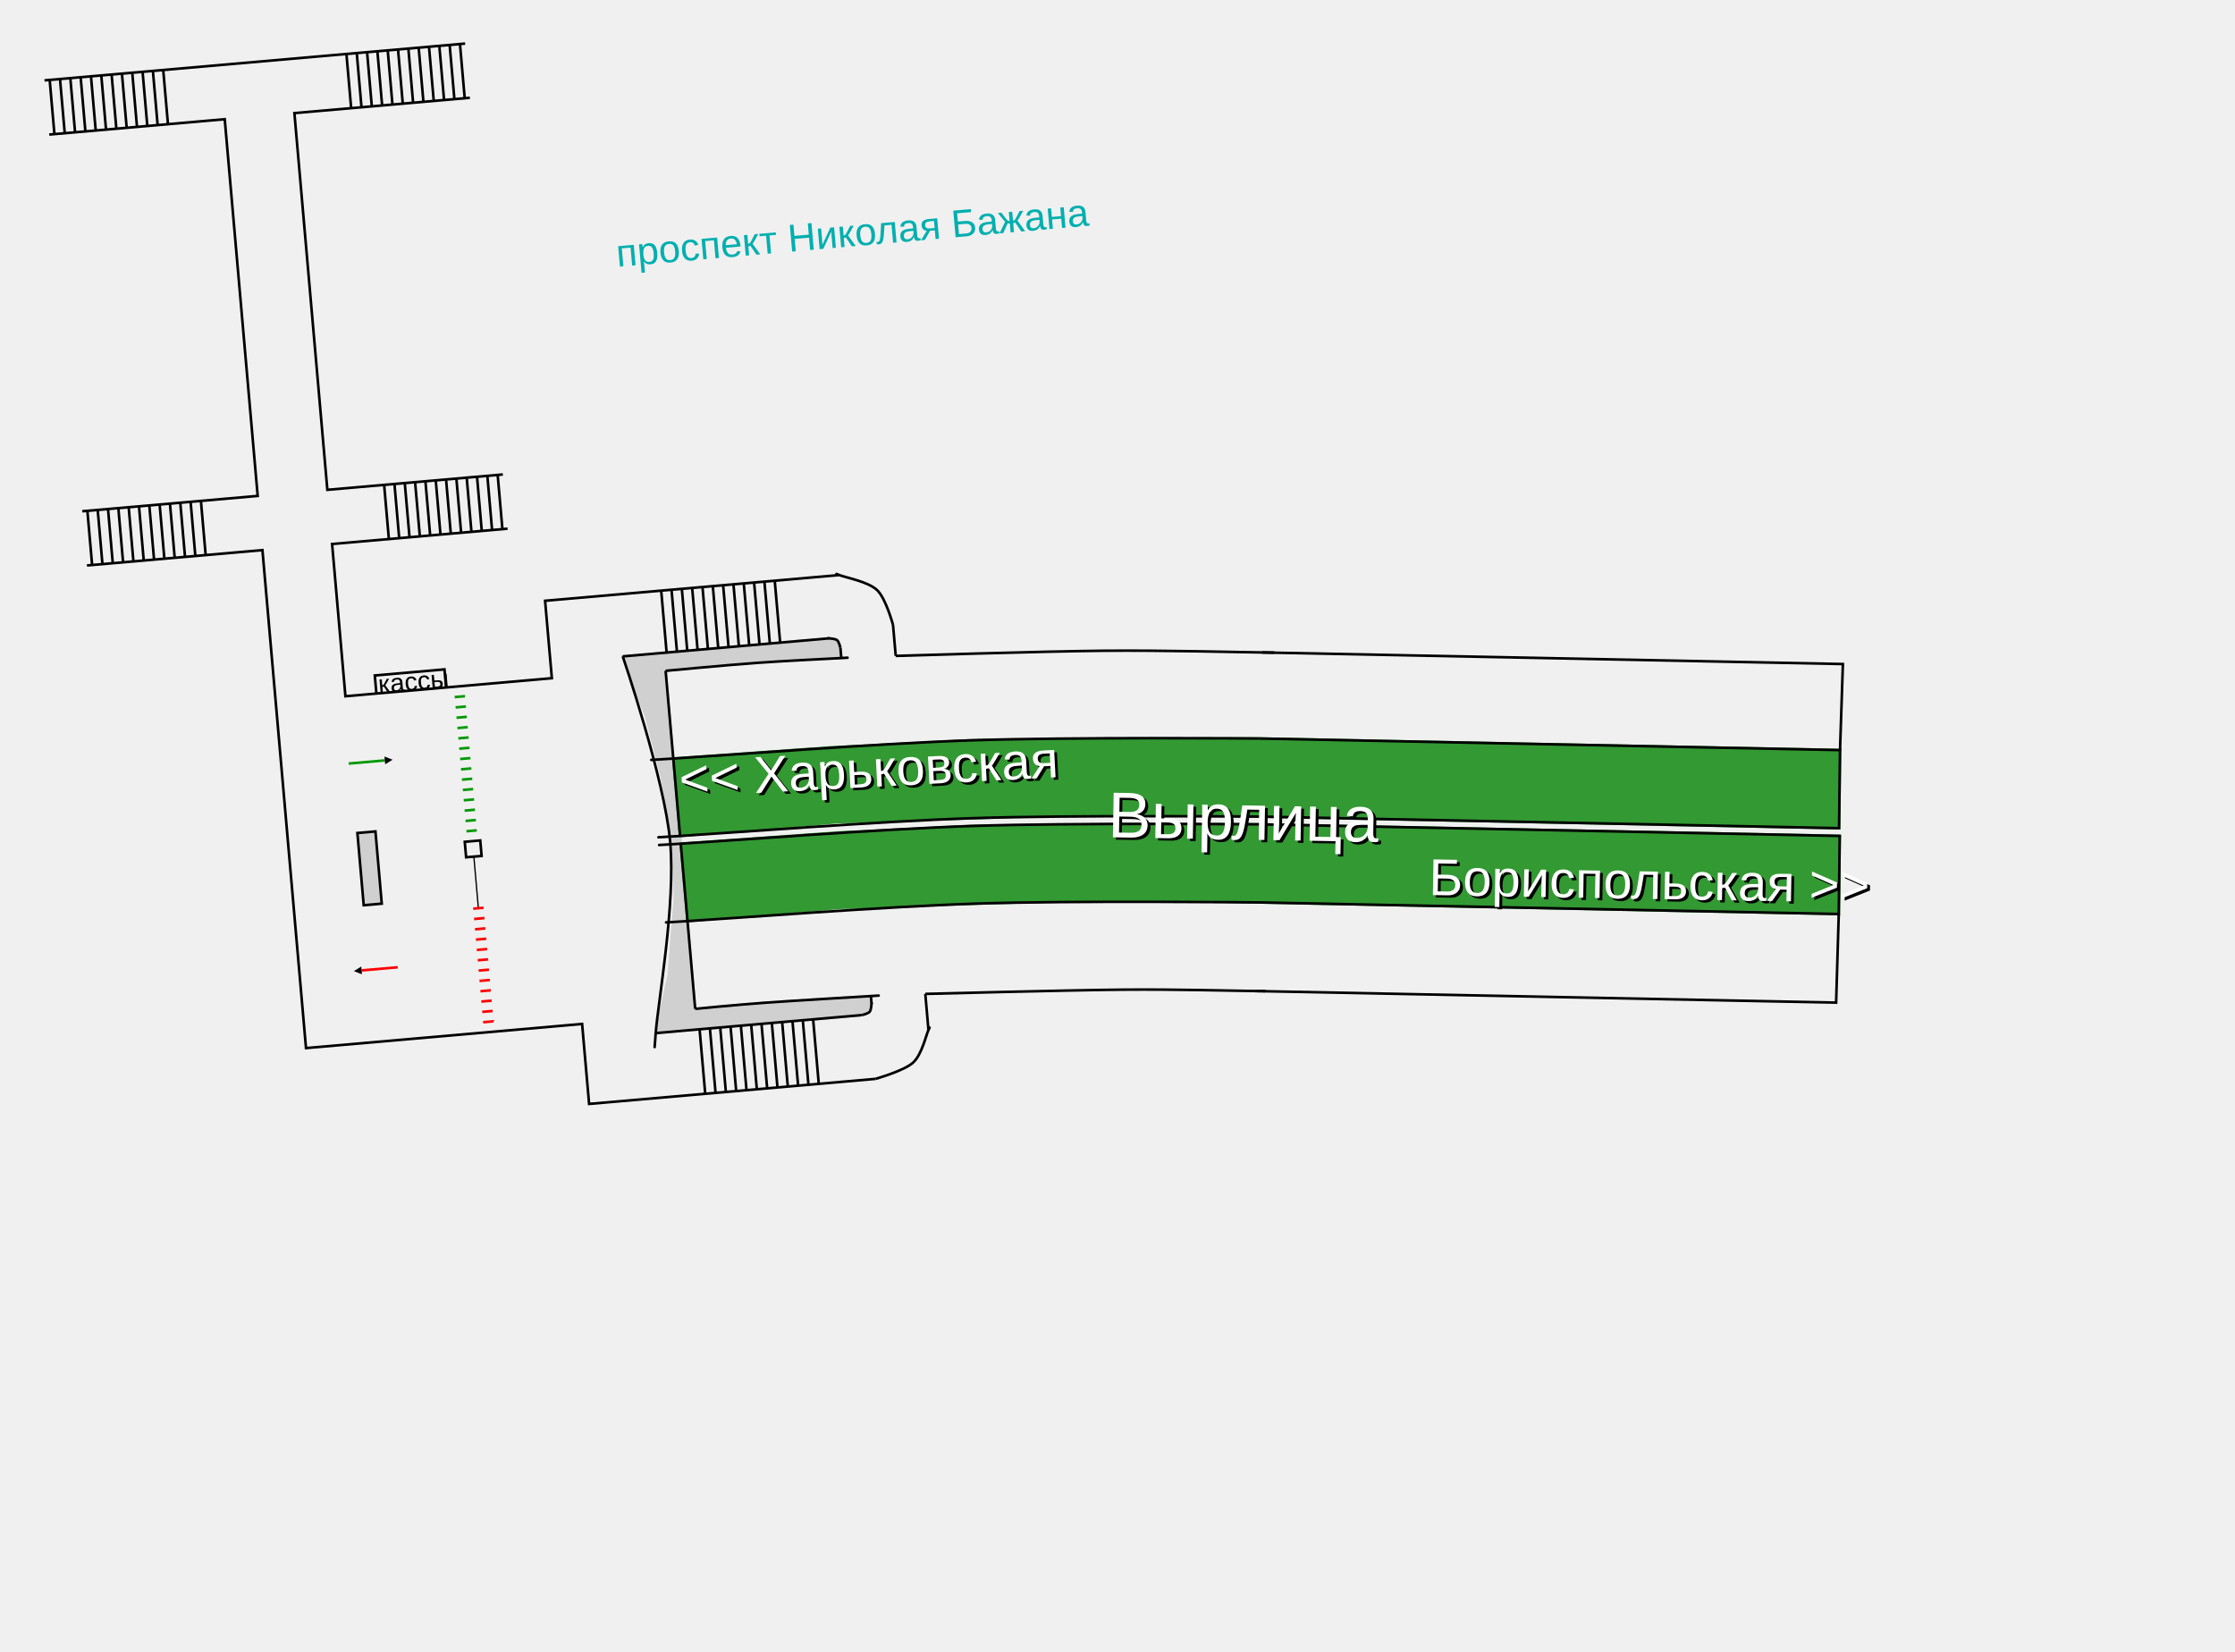
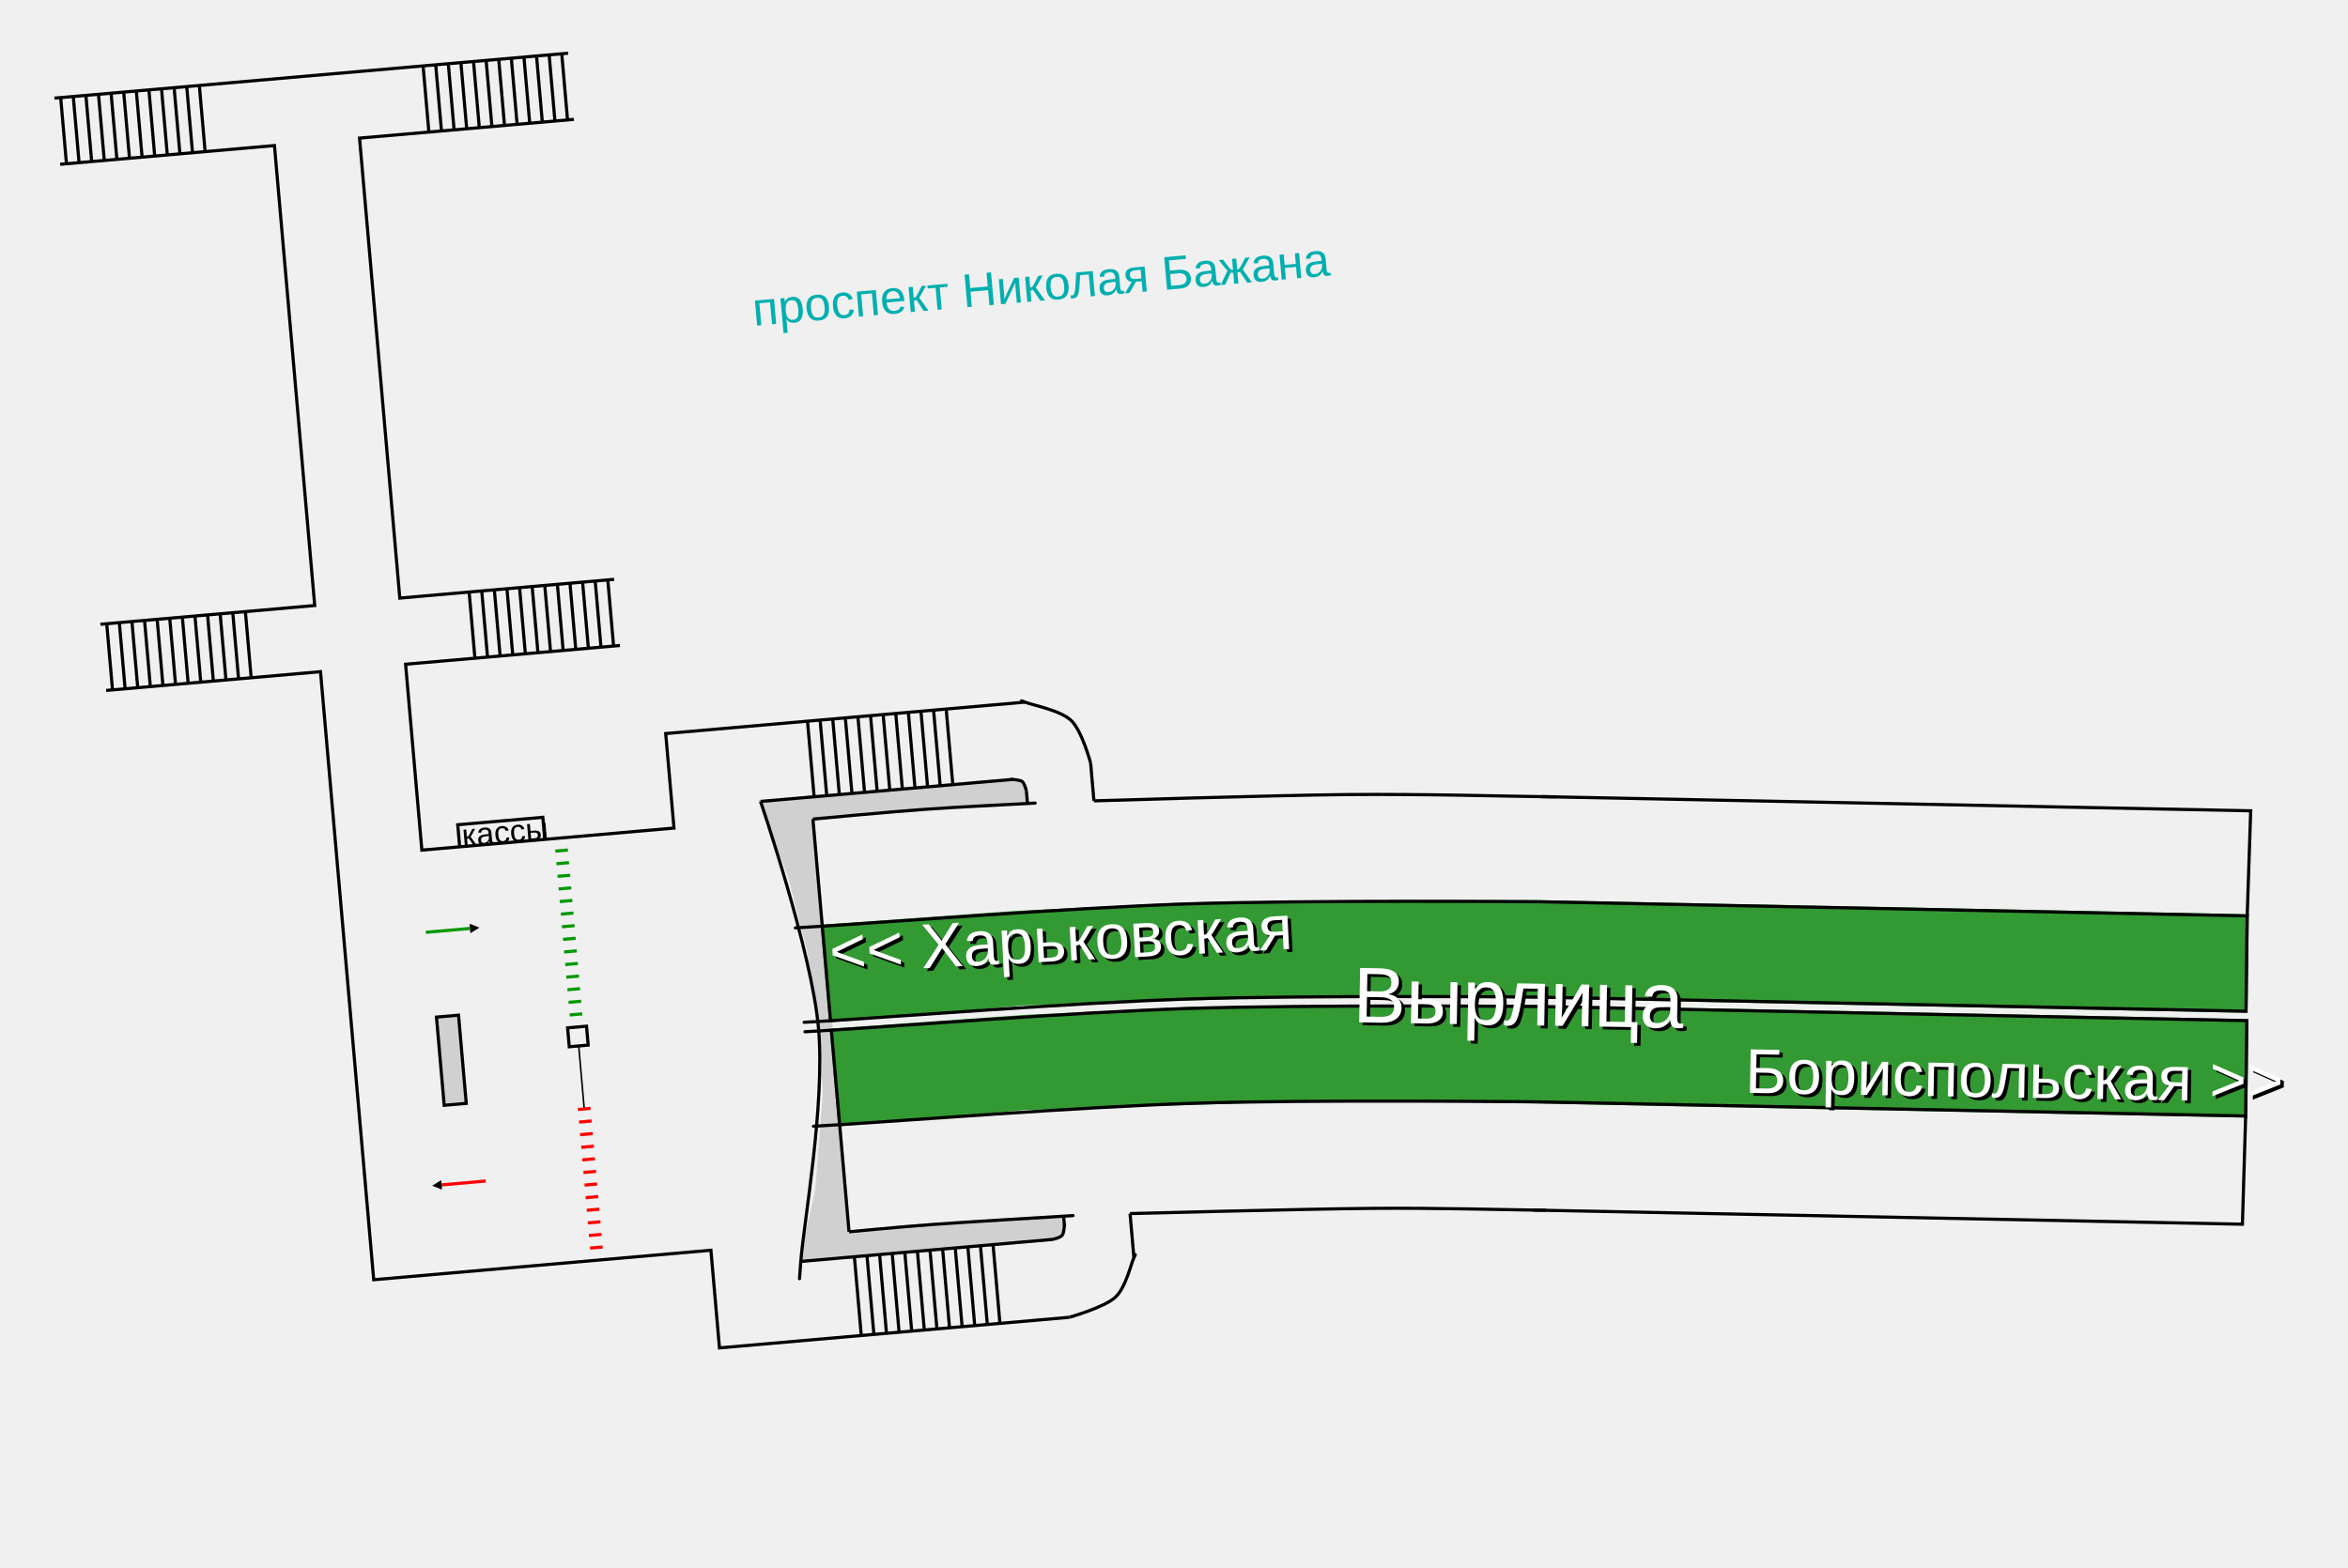
<svg xmlns="http://www.w3.org/2000/svg" baseProfile="full" height="100%" version="1.1" width="100%">
  <defs>
-     <marker id="id58" markerHeight="3" markerUnits="strokeWidth" markerWidth="4" orient="auto" refX="0" refY="5" viewBox="0,0,10,10">
+     <marker id="id139" markerHeight="3" markerUnits="strokeWidth" markerWidth="4" orient="auto" refX="0" refY="5" viewBox="0,0,10,10">
      <path d="M 0 0 L 10 5 L 0 10 z" />
    </marker>
  </defs>
-   <g transform="scale(0.5) rotate(-5.0,370,220)">
-     <rect fill="none" height="440" stroke="none" width="740" x="0" y="0" />
-     <polygon fill="#D0D0D0" points="249,290 245,266 238,242 318,242 321,244 322,250 289,248 254,249 254,380 285,380 322,381 321,386 318,388 238,388 245,366 250,336 251,315" stroke="#D0D0D0" stroke-width="1" />
-     <polygon fill="#339933" points="703,319 700,349 477,325 420,319 367,316 315,313 254,313 254,283 315,284 369,286 422,290 480,295" stroke="#339933" stroke-width="1" />
-     <polygon fill="#339933" points="697,382 474,358 417,352 366,349 313,346 254,346 254,316 315,317 367,319 420,323 477,328 700,352" stroke="#339933" stroke-width="1" />
-     <path d="M254,346 C254,346 235.333,345.5 254,346 C272.667,346.5 329.333,347.0 366,349 C402.667,351.0 474,358 474,358 " fill="none" stroke="#000000" stroke-width="1" />
-     <path d="M254,316 C254,316 235.167,315.5 254,316 C272.833,316.5 329.833,317.0 367,319 C404.167,321.0 477,328 477,328 " fill="none" stroke="#000000" stroke-width="1" />
-     <path d="M254,313 C254,313 235.167,312.5 254,313 C272.833,313.5 329.833,314.0 367,316 C404.167,318.0 477,325 477,325 " fill="none" stroke="#000000" stroke-width="1" />
-     <path d="M254,283 C254,283 234.833,282.5 254,283 C273.167,283.5 331.333,284.0 369,286 C406.667,288.0 480,295 480,295 " fill="none" stroke="#000000" stroke-width="1" />
-     <polyline fill="none" points="254,283 254,313" stroke="#000000" stroke-width="1" />
-     <polyline fill="none" points="254,316 254,346" stroke="#000000" stroke-width="1" />
-     <polyline fill="none" points="480,295 703,319 700,349 477,325" stroke="#000000" stroke-width="1" />
-     <polyline fill="none" points="477,328 700,352 697,382 474,358" stroke="#000000" stroke-width="1" />
-     <polyline fill="none" points="703,319 707,286 484,262" stroke="#000000" stroke-width="1" />
-     <path d="M484,262 C484,262 494.167,263.0 484,262 C473.833,261.0 446.5,257.833 423,256 C399.5,254.167 343,251 343,251 " fill="none" stroke="#000000" stroke-width="1" />
-     <path d="M322,250 C322,250 327.5,250.167 322,250 C316.5,249.833 300.333,249.167 289,249 C277.667,248.833 254,249 254,249 " fill="none" stroke="#000000" stroke-width="1" />
-     <polyline fill="none" points="254,249 254,283" stroke="#000000" stroke-width="1" />
-     <polyline fill="none" points="697,382 693,416 470,392" stroke="#000000" stroke-width="1" />
-     <path d="M470,392 C470,392 478.5,392.833 470,392 C461.5,391.167 440.167,388.667 419,387 C397.833,385.333 343,382 343,382 " fill="none" stroke="#000000" stroke-width="1" />
-     <path d="M322,381 C322,381 328.833,381.167 322,381 C315.167,380.833 292.333,380.167 281,380 C269.667,379.833 254,380 254,380 " fill="none" stroke="#000000" stroke-width="1" />
-     <text fill="#000000" font-family="Arial" font-size="20" stroke="none" transform="rotate(2.0,257,279)" x="257" y="299.0">&lt;&lt; Харьковская</text>
-     <text fill="#000000" font-family="Arial" font-size="20" stroke="none" transform="rotate(6.0,543,342)" x="543" y="362.0">Бориспольская &gt;&gt;</text>
-     <text fill="#000000" font-family="Arial" font-size="25" stroke="none" transform="rotate(6.0,422,304)" x="422" y="329.0">Вырлица</text>
-     <text fill="#FFFFFF" font-family="Arial" font-size="20" stroke="none" transform="rotate(2.0,256,278)" x="256" y="298.0">&lt;&lt; Харьковская</text>
-     <text fill="#FFFFFF" font-family="Arial" font-size="20" stroke="none" transform="rotate(6.0,542,341)" x="542" y="361.0">Бориспольская &gt;&gt;</text>
-     <text fill="#FFFFFF" font-family="Arial" font-size="25" stroke="none" transform="rotate(6.0,421,303)" x="421" y="328.0">Вырлица</text>
-     <polyline fill="none" points="254,346 254,380" stroke="#000000" stroke-width="1" />
-     <polyline fill="none" points="343,382 343,396" stroke="#000000" stroke-width="1" />
-     <polyline fill="none" points="322,381 322,384" stroke="#000000" stroke-width="1" />
-     <line stroke="#000000" stroke-width="1" x1="255" x2="255" y1="388" y2="413" />
-     <line stroke="#000000" stroke-width="1" x1="259" x2="259" y1="388" y2="413" />
-     <line stroke="#000000" stroke-width="1" x1="263" x2="263" y1="388" y2="413" />
-     <line stroke="#000000" stroke-width="1" x1="267" x2="267" y1="388" y2="413" />
-     <line stroke="#000000" stroke-width="1" x1="271" x2="271" y1="388" y2="413" />
-     <line stroke="#000000" stroke-width="1" x1="275" x2="275" y1="388" y2="413" />
-     <line stroke="#000000" stroke-width="1" x1="279" x2="279" y1="388" y2="413" />
-     <line stroke="#000000" stroke-width="1" x1="283" x2="283" y1="388" y2="413" />
-     <line stroke="#000000" stroke-width="1" x1="287" x2="287" y1="388" y2="413" />
-     <line stroke="#000000" stroke-width="1" x1="291" x2="291" y1="388" y2="413" />
-     <line stroke="#000000" stroke-width="1" x1="295" x2="295" y1="388" y2="413" />
-     <line stroke="#000000" stroke-width="1" x1="299" x2="299" y1="388" y2="413" />
-     <path d="M343,396 C343,396 344.167,394.0 343,396 C341.833,398.0 339.667,405.167 336,408 C332.333,410.833 321,413 321,413 " fill="none" stroke="#000000" stroke-width="1" />
-     <path d="M322,384 C322,384 322.167,383.5 322,384 C321.833,384.5 321.667,386.333 321,387 C320.333,387.667 318,388 318,388 " fill="none" stroke="#000000" stroke-width="1" />
-     <path d="M324,218 C324,218 321.667,216.833 324,218 C326.333,219.167 334.833,221.5 338,225 C341.167,228.5 343,239 343,239 " fill="none" stroke="#000000" stroke-width="1" />
-     <path d="M318,242 C318,242 317.5,241.833 318,242 C318.5,242.167 320.333,242.333 321,243 C321.667,243.667 322,246 322,246 " fill="none" stroke="#000000" stroke-width="1" />
-     <polyline fill="none" points="322,250 322,246" stroke="#000000" stroke-width="1" />
-     <polyline fill="none" points="318,242 238,242" stroke="#000000" stroke-width="1" />
-     <path d="M238,388 C238,388 236.0,400.167 238,388 C240.0,375.833 250,339.333 250,315 C250,290.667 238,242 238,242 " fill="none" stroke="#000000" stroke-width="1" />
-     <polyline fill="none" points="238,388 318,388" stroke="#000000" stroke-width="1" />
-     <polyline fill="none" points="343,251 343,239" stroke="#000000" stroke-width="1" />
-     <line stroke="#000000" stroke-width="1" x1="255" x2="255" y1="218" y2="242" />
-     <line stroke="#000000" stroke-width="1" x1="259" x2="259" y1="218" y2="242" />
-     <line stroke="#000000" stroke-width="1" x1="263" x2="263" y1="218" y2="242" />
-     <line stroke="#000000" stroke-width="1" x1="267" x2="267" y1="218" y2="242" />
-     <line stroke="#000000" stroke-width="1" x1="271" x2="271" y1="218" y2="242" />
-     <line stroke="#000000" stroke-width="1" x1="275" x2="275" y1="218" y2="242" />
-     <line stroke="#000000" stroke-width="1" x1="279" x2="279" y1="218" y2="242" />
-     <line stroke="#000000" stroke-width="1" x1="283" x2="283" y1="218" y2="242" />
-     <line stroke="#000000" stroke-width="1" x1="287" x2="287" y1="218" y2="242" />
-     <line stroke="#000000" stroke-width="1" x1="291" x2="291" y1="218" y2="242" />
-     <line stroke="#000000" stroke-width="1" x1="295" x2="295" y1="218" y2="242" />
-     <line stroke="#000000" stroke-width="1" x1="299" x2="299" y1="218" y2="242" />
-     <polyline fill="none" points="35,1 198,1" stroke="#000000" stroke-width="1" />
-     <polyline fill="none" points="198,189 130,189 130,248 210,248 210,218 324,218" stroke="#000000" stroke-width="1" />
-     <polyline fill="none" points="321,413 210,413 210,382 103,382 103,189 35,189" stroke="#000000" stroke-width="1" />
-     <polyline fill="none" points="35,168 103,168 103,22 35,22" stroke="#000000" stroke-width="1" />
-     <polyline fill="none" points="198,22 130,22 130,168 198,168" stroke="#000000" stroke-width="1" />
-     <line stroke="#000000" stroke-width="1" x1="37" x2="37" y1="22" y2="1" />
-     <line stroke="#000000" stroke-width="1" x1="41" x2="41" y1="22" y2="1" />
-     <line stroke="#000000" stroke-width="1" x1="45" x2="45" y1="22" y2="1" />
-     <line stroke="#000000" stroke-width="1" x1="49" x2="49" y1="22" y2="1" />
-     <line stroke="#000000" stroke-width="1" x1="53" x2="53" y1="22" y2="1" />
-     <line stroke="#000000" stroke-width="1" x1="57" x2="57" y1="22" y2="1" />
-     <line stroke="#000000" stroke-width="1" x1="61" x2="61" y1="22" y2="1" />
-     <line stroke="#000000" stroke-width="1" x1="65" x2="65" y1="22" y2="1" />
-     <line stroke="#000000" stroke-width="1" x1="69" x2="69" y1="22" y2="1" />
-     <line stroke="#000000" stroke-width="1" x1="73" x2="73" y1="22" y2="1" />
-     <line stroke="#000000" stroke-width="1" x1="77" x2="77" y1="22" y2="1" />
-     <line stroke="#000000" stroke-width="1" x1="81" x2="81" y1="22" y2="1" />
-     <line stroke="#000000" stroke-width="1" x1="196" x2="196" y1="22" y2="1" />
-     <line stroke="#000000" stroke-width="1" x1="192" x2="192" y1="22" y2="1" />
-     <line stroke="#000000" stroke-width="1" x1="188" x2="188" y1="22" y2="1" />
-     <line stroke="#000000" stroke-width="1" x1="184" x2="184" y1="22" y2="1" />
-     <line stroke="#000000" stroke-width="1" x1="180" x2="180" y1="22" y2="1" />
-     <line stroke="#000000" stroke-width="1" x1="176" x2="176" y1="22" y2="1" />
-     <line stroke="#000000" stroke-width="1" x1="172" x2="172" y1="22" y2="1" />
-     <line stroke="#000000" stroke-width="1" x1="168" x2="168" y1="22" y2="1" />
-     <line stroke="#000000" stroke-width="1" x1="164" x2="164" y1="22" y2="1" />
-     <line stroke="#000000" stroke-width="1" x1="160" x2="160" y1="22" y2="1" />
-     <line stroke="#000000" stroke-width="1" x1="156" x2="156" y1="22" y2="1" />
-     <line stroke="#000000" stroke-width="1" x1="152" x2="152" y1="22" y2="1" />
-     <line stroke="#000000" stroke-width="1" x1="196" x2="196" y1="189" y2="168" />
-     <line stroke="#000000" stroke-width="1" x1="192" x2="192" y1="189" y2="168" />
-     <line stroke="#000000" stroke-width="1" x1="188" x2="188" y1="189" y2="168" />
-     <line stroke="#000000" stroke-width="1" x1="184" x2="184" y1="189" y2="168" />
-     <line stroke="#000000" stroke-width="1" x1="180" x2="180" y1="189" y2="168" />
-     <line stroke="#000000" stroke-width="1" x1="176" x2="176" y1="189" y2="168" />
-     <line stroke="#000000" stroke-width="1" x1="172" x2="172" y1="189" y2="168" />
-     <line stroke="#000000" stroke-width="1" x1="168" x2="168" y1="189" y2="168" />
-     <line stroke="#000000" stroke-width="1" x1="164" x2="164" y1="189" y2="168" />
-     <line stroke="#000000" stroke-width="1" x1="160" x2="160" y1="189" y2="168" />
-     <line stroke="#000000" stroke-width="1" x1="156" x2="156" y1="189" y2="168" />
-     <line stroke="#000000" stroke-width="1" x1="152" x2="152" y1="189" y2="168" />
-     <line stroke="#000000" stroke-width="1" x1="37" x2="37" y1="189" y2="168" />
-     <line stroke="#000000" stroke-width="1" x1="41" x2="41" y1="189" y2="168" />
-     <line stroke="#000000" stroke-width="1" x1="45" x2="45" y1="189" y2="168" />
-     <line stroke="#000000" stroke-width="1" x1="49" x2="49" y1="189" y2="168" />
-     <line stroke="#000000" stroke-width="1" x1="53" x2="53" y1="189" y2="168" />
-     <line stroke="#000000" stroke-width="1" x1="57" x2="57" y1="189" y2="168" />
-     <line stroke="#000000" stroke-width="1" x1="61" x2="61" y1="189" y2="168" />
-     <line stroke="#000000" stroke-width="1" x1="65" x2="65" y1="189" y2="168" />
-     <line stroke="#000000" stroke-width="1" x1="69" x2="69" y1="189" y2="168" />
-     <line stroke="#000000" stroke-width="1" x1="73" x2="73" y1="189" y2="168" />
-     <line stroke="#000000" stroke-width="1" x1="77" x2="77" y1="189" y2="168" />
-     <line stroke="#000000" stroke-width="1" x1="81" x2="81" y1="189" y2="168" />
-     <polygon fill="#D0D0D0" points="137,301 130,301 130,329 137,329" stroke="#000000" stroke-width="1" />
-     <polyline fill="none" points="142,248 142,241 169,241 169,248" stroke="#000000" stroke-width="1" />
-     <text fill="#000000" font-family="Arial" font-size="10" stroke="none" x="143" y="248.0">кассы</text>
-     <polygon fill="none" points="177,308 171,308 171,314 177,314" stroke="#000000" stroke-width="1" />
-     <polyline fill="none" points="174,314 174,334" stroke="#000000" stroke-width="0.5" />
-     <line stroke="#009900" stroke-width="1" x1="176" x2="172" y1="304" y2="304" />
-     <line stroke="#009900" stroke-width="1" x1="176" x2="172" y1="300" y2="300" />
-     <line stroke="#009900" stroke-width="1" x1="176" x2="172" y1="296" y2="296" />
-     <line stroke="#009900" stroke-width="1" x1="176" x2="172" y1="292" y2="292" />
-     <line stroke="#009900" stroke-width="1" x1="176" x2="172" y1="288" y2="288" />
-     <line stroke="#009900" stroke-width="1" x1="176" x2="172" y1="284" y2="284" />
-     <line stroke="#009900" stroke-width="1" x1="176" x2="172" y1="280" y2="280" />
-     <line stroke="#009900" stroke-width="1" x1="176" x2="172" y1="276" y2="276" />
-     <line stroke="#009900" stroke-width="1" x1="176" x2="172" y1="272" y2="272" />
-     <line stroke="#009900" stroke-width="1" x1="176" x2="172" y1="268" y2="268" />
-     <line stroke="#009900" stroke-width="1" x1="176" x2="172" y1="264" y2="264" />
-     <line stroke="#009900" stroke-width="1" x1="176" x2="172" y1="260" y2="260" />
-     <line stroke="#009900" stroke-width="1" x1="176" x2="172" y1="256" y2="256" />
-     <line stroke="#009900" stroke-width="1" x1="176" x2="172" y1="252" y2="252" />
-     <line stroke="#FF0000" stroke-width="1" x1="172" x2="176" y1="378" y2="378" />
-     <line stroke="#FF0000" stroke-width="1" x1="172" x2="176" y1="374" y2="374" />
-     <line stroke="#FF0000" stroke-width="1" x1="172" x2="176" y1="370" y2="370" />
-     <line stroke="#FF0000" stroke-width="1" x1="172" x2="176" y1="366" y2="366" />
-     <line stroke="#FF0000" stroke-width="1" x1="172" x2="176" y1="362" y2="362" />
-     <line stroke="#FF0000" stroke-width="1" x1="172" x2="176" y1="358" y2="358" />
-     <line stroke="#FF0000" stroke-width="1" x1="172" x2="176" y1="354" y2="354" />
-     <line stroke="#FF0000" stroke-width="1" x1="172" x2="176" y1="350" y2="350" />
-     <line stroke="#FF0000" stroke-width="1" x1="172" x2="176" y1="346" y2="346" />
-     <line stroke="#FF0000" stroke-width="1" x1="172" x2="176" y1="342" y2="342" />
-     <line stroke="#FF0000" stroke-width="1" x1="172" x2="176" y1="338" y2="338" />
-     <line stroke="#FF0000" stroke-width="1" x1="172" x2="176" y1="334" y2="334" />
-     <polyline fill="none" marker-end="url(#id58)" points="141,354 127,354" stroke="#FF0000" stroke-width="1" />
-     <polyline fill="none" marker-end="url(#id58)" points="129,274 143,274" stroke="#009900" stroke-width="1" />
-     <text fill="#00AFAF" font-family="Arial" font-size="15" stroke="none" x="249" y="92.0">проспект Николая Бажана</text>
+   <g>
+     <rect fill="none" height="440" stroke="none" stroke-width="0" width="740" x="0" y="0" />
+     <g transform="rotate(-5.0,370,220)">
+       <polygon fill="#d0d0d0" points="249,290 245,266 238,242 318,242 321,244 322,250 289,248 254,249 254,380 285,380 322,381 321,386 318,388 238,388 245,366 250,336 251,315" stroke="#d0d0d0" stroke-width="1" />
+       <polygon fill="#339933" points="703,319 700,349 477,325 420,319 367,316 315,313 254,313 254,283 315,284 369,286 422,290 480,295" stroke="#339933" stroke-width="1" />
+       <polygon fill="#339933" points="697,382 474,358 417,352 366,349 313,346 254,346 254,316 315,317 367,319 420,323 477,328 700,352" stroke="#339933" stroke-width="1" />
+       <path d="M254,346 C254,346 235.333,345.5 254,346 C272.667,346.5 329.333,347.0 366,349 C402.667,351.0 474,358 474,358 " fill="none" stroke="#000000" stroke-width="1" />
+       <path d="M254,316 C254,316 235.167,315.5 254,316 C272.833,316.5 329.833,317.0 367,319 C404.167,321.0 477,328 477,328 " fill="none" stroke="#000000" stroke-width="1" />
+       <path d="M254,313 C254,313 235.167,312.5 254,313 C272.833,313.5 329.833,314.0 367,316 C404.167,318.0 477,325 477,325 " fill="none" stroke="#000000" stroke-width="1" />
+       <path d="M254,283 C254,283 234.833,282.5 254,283 C273.167,283.5 331.333,284.0 369,286 C406.667,288.0 480,295 480,295 " fill="none" stroke="#000000" stroke-width="1" />
+       <polyline fill="none" points="254,283 254,313" stroke="#000000" stroke-width="1" />
+       <polyline fill="none" points="254,316 254,346" stroke="#000000" stroke-width="1" />
+       <polyline fill="none" points="480,295 703,319 700,349 477,325" stroke="#000000" stroke-width="1" />
+       <polyline fill="none" points="477,328 700,352 697,382 474,358" stroke="#000000" stroke-width="1" />
+       <polyline fill="none" points="703,319 707,286 484,262" stroke="#000000" stroke-width="1" />
+       <path d="M484,262 C484,262 494.167,263.0 484,262 C473.833,261.0 446.5,257.833 423,256 C399.5,254.167 343,251 343,251 " fill="none" stroke="#000000" stroke-width="1" />
+       <path d="M322,250 C322,250 327.5,250.167 322,250 C316.5,249.833 300.333,249.167 289,249 C277.667,248.833 254,249 254,249 " fill="none" stroke="#000000" stroke-width="1" />
+       <polyline fill="none" points="254,249 254,283" stroke="#000000" stroke-width="1" />
+       <polyline fill="none" points="697,382 693,416 470,392" stroke="#000000" stroke-width="1" />
+       <path d="M470,392 C470,392 478.5,392.833 470,392 C461.5,391.167 440.167,388.667 419,387 C397.833,385.333 343,382 343,382 " fill="none" stroke="#000000" stroke-width="1" />
+       <path d="M322,381 C322,381 328.833,381.167 322,381 C315.167,380.833 292.333,380.167 281,380 C269.667,379.833 254,380 254,380 " fill="none" stroke="#000000" stroke-width="1" />
+       <text fill="#000000" font-family="Arial" font-size="20" stroke="none" stroke-width="0" transform="rotate(2.0,257,279)" x="257" y="299.0">&lt;&lt; Харьковская</text>
+       <text fill="#000000" font-family="Arial" font-size="20" stroke="none" stroke-width="0" transform="rotate(6.0,543,342)" x="543" y="362.0">Бориспольская &gt;&gt;</text>
+       <text fill="#000000" font-family="Arial" font-size="25" stroke="none" stroke-width="0" transform="rotate(6.0,422,304)" x="422" y="329.0">Вырлица</text>
+       <text fill="#ffffff" font-family="Arial" font-size="20" stroke="none" stroke-width="0" transform="rotate(2.0,256,278)" x="256" y="298.0">&lt;&lt; Харьковская</text>
+       <text fill="#ffffff" font-family="Arial" font-size="20" stroke="none" stroke-width="0" transform="rotate(6.0,542,341)" x="542" y="361.0">Бориспольская &gt;&gt;</text>
+       <text fill="#ffffff" font-family="Arial" font-size="25" stroke="none" stroke-width="0" transform="rotate(6.0,421,303)" x="421" y="328.0">Вырлица</text>
+       <polyline fill="none" points="254,346 254,380" stroke="#000000" stroke-width="1" />
+       <polyline fill="none" points="343,382 343,396" stroke="#000000" stroke-width="1" />
+       <polyline fill="none" points="322,381 322,384" stroke="#000000" stroke-width="1" />
+       <line stroke="#000000" stroke-width="1" x1="255" x2="255" y1="388" y2="413" />
+       <line stroke="#000000" stroke-width="1" x1="259" x2="259" y1="388" y2="413" />
+       <line stroke="#000000" stroke-width="1" x1="263" x2="263" y1="388" y2="413" />
+       <line stroke="#000000" stroke-width="1" x1="267" x2="267" y1="388" y2="413" />
+       <line stroke="#000000" stroke-width="1" x1="271" x2="271" y1="388" y2="413" />
+       <line stroke="#000000" stroke-width="1" x1="275" x2="275" y1="388" y2="413" />
+       <line stroke="#000000" stroke-width="1" x1="279" x2="279" y1="388" y2="413" />
+       <line stroke="#000000" stroke-width="1" x1="283" x2="283" y1="388" y2="413" />
+       <line stroke="#000000" stroke-width="1" x1="287" x2="287" y1="388" y2="413" />
+       <line stroke="#000000" stroke-width="1" x1="291" x2="291" y1="388" y2="413" />
+       <line stroke="#000000" stroke-width="1" x1="295" x2="295" y1="388" y2="413" />
+       <line stroke="#000000" stroke-width="1" x1="299" x2="299" y1="388" y2="413" />
+       <path d="M343,396 C343,396 344.167,394.0 343,396 C341.833,398.0 339.667,405.167 336,408 C332.333,410.833 321,413 321,413 " fill="none" stroke="#000000" stroke-width="1" />
+       <path d="M322,384 C322,384 322.167,383.5 322,384 C321.833,384.5 321.667,386.333 321,387 C320.333,387.667 318,388 318,388 " fill="none" stroke="#000000" stroke-width="1" />
+       <path d="M324,218 C324,218 321.667,216.833 324,218 C326.333,219.167 334.833,221.5 338,225 C341.167,228.5 343,239 343,239 " fill="none" stroke="#000000" stroke-width="1" />
+       <path d="M318,242 C318,242 317.5,241.833 318,242 C318.5,242.167 320.333,242.333 321,243 C321.667,243.667 322,246 322,246 " fill="none" stroke="#000000" stroke-width="1" />
+       <polyline fill="none" points="322,250 322,246" stroke="#000000" stroke-width="1" />
+       <polyline fill="none" points="318,242 238,242" stroke="#000000" stroke-width="1" />
+       <path d="M238,388 C238,388 236.0,400.167 238,388 C240.0,375.833 250,339.333 250,315 C250,290.667 238,242 238,242 " fill="none" stroke="#000000" stroke-width="1" />
+       <polyline fill="none" points="238,388 318,388" stroke="#000000" stroke-width="1" />
+       <polyline fill="none" points="343,251 343,239" stroke="#000000" stroke-width="1" />
+       <line stroke="#000000" stroke-width="1" x1="255" x2="255" y1="218" y2="242" />
+       <line stroke="#000000" stroke-width="1" x1="259" x2="259" y1="218" y2="242" />
+       <line stroke="#000000" stroke-width="1" x1="263" x2="263" y1="218" y2="242" />
+       <line stroke="#000000" stroke-width="1" x1="267" x2="267" y1="218" y2="242" />
+       <line stroke="#000000" stroke-width="1" x1="271" x2="271" y1="218" y2="242" />
+       <line stroke="#000000" stroke-width="1" x1="275" x2="275" y1="218" y2="242" />
+       <line stroke="#000000" stroke-width="1" x1="279" x2="279" y1="218" y2="242" />
+       <line stroke="#000000" stroke-width="1" x1="283" x2="283" y1="218" y2="242" />
+       <line stroke="#000000" stroke-width="1" x1="287" x2="287" y1="218" y2="242" />
+       <line stroke="#000000" stroke-width="1" x1="291" x2="291" y1="218" y2="242" />
+       <line stroke="#000000" stroke-width="1" x1="295" x2="295" y1="218" y2="242" />
+       <line stroke="#000000" stroke-width="1" x1="299" x2="299" y1="218" y2="242" />
+       <polyline fill="none" points="35,1 198,1" stroke="#000000" stroke-width="1" />
+       <polyline fill="none" points="198,189 130,189 130,248 210,248 210,218 324,218" stroke="#000000" stroke-width="1" />
+       <polyline fill="none" points="321,413 210,413 210,382 103,382 103,189 35,189" stroke="#000000" stroke-width="1" />
+       <polyline fill="none" points="35,168 103,168 103,22 35,22" stroke="#000000" stroke-width="1" />
+       <polyline fill="none" points="198,22 130,22 130,168 198,168" stroke="#000000" stroke-width="1" />
+       <line stroke="#000000" stroke-width="1" x1="37" x2="37" y1="22" y2="1" />
+       <line stroke="#000000" stroke-width="1" x1="41" x2="41" y1="22" y2="1" />
+       <line stroke="#000000" stroke-width="1" x1="45" x2="45" y1="22" y2="1" />
+       <line stroke="#000000" stroke-width="1" x1="49" x2="49" y1="22" y2="1" />
+       <line stroke="#000000" stroke-width="1" x1="53" x2="53" y1="22" y2="1" />
+       <line stroke="#000000" stroke-width="1" x1="57" x2="57" y1="22" y2="1" />
+       <line stroke="#000000" stroke-width="1" x1="61" x2="61" y1="22" y2="1" />
+       <line stroke="#000000" stroke-width="1" x1="65" x2="65" y1="22" y2="1" />
+       <line stroke="#000000" stroke-width="1" x1="69" x2="69" y1="22" y2="1" />
+       <line stroke="#000000" stroke-width="1" x1="73" x2="73" y1="22" y2="1" />
+       <line stroke="#000000" stroke-width="1" x1="77" x2="77" y1="22" y2="1" />
+       <line stroke="#000000" stroke-width="1" x1="81" x2="81" y1="22" y2="1" />
+       <line stroke="#000000" stroke-width="1" x1="196" x2="196" y1="22" y2="1" />
+       <line stroke="#000000" stroke-width="1" x1="192" x2="192" y1="22" y2="1" />
+       <line stroke="#000000" stroke-width="1" x1="188" x2="188" y1="22" y2="1" />
+       <line stroke="#000000" stroke-width="1" x1="184" x2="184" y1="22" y2="1" />
+       <line stroke="#000000" stroke-width="1" x1="180" x2="180" y1="22" y2="1" />
+       <line stroke="#000000" stroke-width="1" x1="176" x2="176" y1="22" y2="1" />
+       <line stroke="#000000" stroke-width="1" x1="172" x2="172" y1="22" y2="1" />
+       <line stroke="#000000" stroke-width="1" x1="168" x2="168" y1="22" y2="1" />
+       <line stroke="#000000" stroke-width="1" x1="164" x2="164" y1="22" y2="1" />
+       <line stroke="#000000" stroke-width="1" x1="160" x2="160" y1="22" y2="1" />
+       <line stroke="#000000" stroke-width="1" x1="156" x2="156" y1="22" y2="1" />
+       <line stroke="#000000" stroke-width="1" x1="152" x2="152" y1="22" y2="1" />
+       <line stroke="#000000" stroke-width="1" x1="196" x2="196" y1="189" y2="168" />
+       <line stroke="#000000" stroke-width="1" x1="192" x2="192" y1="189" y2="168" />
+       <line stroke="#000000" stroke-width="1" x1="188" x2="188" y1="189" y2="168" />
+       <line stroke="#000000" stroke-width="1" x1="184" x2="184" y1="189" y2="168" />
+       <line stroke="#000000" stroke-width="1" x1="180" x2="180" y1="189" y2="168" />
+       <line stroke="#000000" stroke-width="1" x1="176" x2="176" y1="189" y2="168" />
+       <line stroke="#000000" stroke-width="1" x1="172" x2="172" y1="189" y2="168" />
+       <line stroke="#000000" stroke-width="1" x1="168" x2="168" y1="189" y2="168" />
+       <line stroke="#000000" stroke-width="1" x1="164" x2="164" y1="189" y2="168" />
+       <line stroke="#000000" stroke-width="1" x1="160" x2="160" y1="189" y2="168" />
+       <line stroke="#000000" stroke-width="1" x1="156" x2="156" y1="189" y2="168" />
+       <line stroke="#000000" stroke-width="1" x1="152" x2="152" y1="189" y2="168" />
+       <line stroke="#000000" stroke-width="1" x1="37" x2="37" y1="189" y2="168" />
+       <line stroke="#000000" stroke-width="1" x1="41" x2="41" y1="189" y2="168" />
+       <line stroke="#000000" stroke-width="1" x1="45" x2="45" y1="189" y2="168" />
+       <line stroke="#000000" stroke-width="1" x1="49" x2="49" y1="189" y2="168" />
+       <line stroke="#000000" stroke-width="1" x1="53" x2="53" y1="189" y2="168" />
+       <line stroke="#000000" stroke-width="1" x1="57" x2="57" y1="189" y2="168" />
+       <line stroke="#000000" stroke-width="1" x1="61" x2="61" y1="189" y2="168" />
+       <line stroke="#000000" stroke-width="1" x1="65" x2="65" y1="189" y2="168" />
+       <line stroke="#000000" stroke-width="1" x1="69" x2="69" y1="189" y2="168" />
+       <line stroke="#000000" stroke-width="1" x1="73" x2="73" y1="189" y2="168" />
+       <line stroke="#000000" stroke-width="1" x1="77" x2="77" y1="189" y2="168" />
+       <line stroke="#000000" stroke-width="1" x1="81" x2="81" y1="189" y2="168" />
+       <polygon fill="#d0d0d0" points="137,301 130,301 130,329 137,329" stroke="#000000" stroke-width="1" />
+       <polyline fill="none" points="142,248 142,241 169,241 169,248" stroke="#000000" stroke-width="1" />
+       <text fill="#000000" font-family="Arial" font-size="10" stroke="none" stroke-width="0" x="143" y="248.0">кассы</text>
+       <polygon fill="none" points="177,308 171,308 171,314 177,314" stroke="#000000" stroke-width="1" />
+       <polyline fill="none" points="174,314 174,334" stroke="#000000" stroke-width="0.5" />
+       <line stroke="#009900" stroke-width="1" x1="176" x2="172" y1="304" y2="304" />
+       <line stroke="#009900" stroke-width="1" x1="176" x2="172" y1="300" y2="300" />
+       <line stroke="#009900" stroke-width="1" x1="176" x2="172" y1="296" y2="296" />
+       <line stroke="#009900" stroke-width="1" x1="176" x2="172" y1="292" y2="292" />
+       <line stroke="#009900" stroke-width="1" x1="176" x2="172" y1="288" y2="288" />
+       <line stroke="#009900" stroke-width="1" x1="176" x2="172" y1="284" y2="284" />
+       <line stroke="#009900" stroke-width="1" x1="176" x2="172" y1="280" y2="280" />
+       <line stroke="#009900" stroke-width="1" x1="176" x2="172" y1="276" y2="276" />
+       <line stroke="#009900" stroke-width="1" x1="176" x2="172" y1="272" y2="272" />
+       <line stroke="#009900" stroke-width="1" x1="176" x2="172" y1="268" y2="268" />
+       <line stroke="#009900" stroke-width="1" x1="176" x2="172" y1="264" y2="264" />
+       <line stroke="#009900" stroke-width="1" x1="176" x2="172" y1="260" y2="260" />
+       <line stroke="#009900" stroke-width="1" x1="176" x2="172" y1="256" y2="256" />
+       <line stroke="#009900" stroke-width="1" x1="176" x2="172" y1="252" y2="252" />
+       <line stroke="#ff0000" stroke-width="1" x1="172" x2="176" y1="378" y2="378" />
+       <line stroke="#ff0000" stroke-width="1" x1="172" x2="176" y1="374" y2="374" />
+       <line stroke="#ff0000" stroke-width="1" x1="172" x2="176" y1="370" y2="370" />
+       <line stroke="#ff0000" stroke-width="1" x1="172" x2="176" y1="366" y2="366" />
+       <line stroke="#ff0000" stroke-width="1" x1="172" x2="176" y1="362" y2="362" />
+       <line stroke="#ff0000" stroke-width="1" x1="172" x2="176" y1="358" y2="358" />
+       <line stroke="#ff0000" stroke-width="1" x1="172" x2="176" y1="354" y2="354" />
+       <line stroke="#ff0000" stroke-width="1" x1="172" x2="176" y1="350" y2="350" />
+       <line stroke="#ff0000" stroke-width="1" x1="172" x2="176" y1="346" y2="346" />
+       <line stroke="#ff0000" stroke-width="1" x1="172" x2="176" y1="342" y2="342" />
+       <line stroke="#ff0000" stroke-width="1" x1="172" x2="176" y1="338" y2="338" />
+       <line stroke="#ff0000" stroke-width="1" x1="172" x2="176" y1="334" y2="334" />
+       <polyline fill="none" marker-end="url(#id139)" points="141,354 127,354" stroke="#ff0000" stroke-width="1" />
+       <polyline fill="none" marker-end="url(#id139)" points="129,274 143,274" stroke="#009900" stroke-width="1" />
+       <text fill="#00afaf" font-family="Arial" font-size="15" stroke="none" stroke-width="0" x="249" y="92.0">проспект Николая Бажана</text>
+     </g>
  </g>
</svg>
